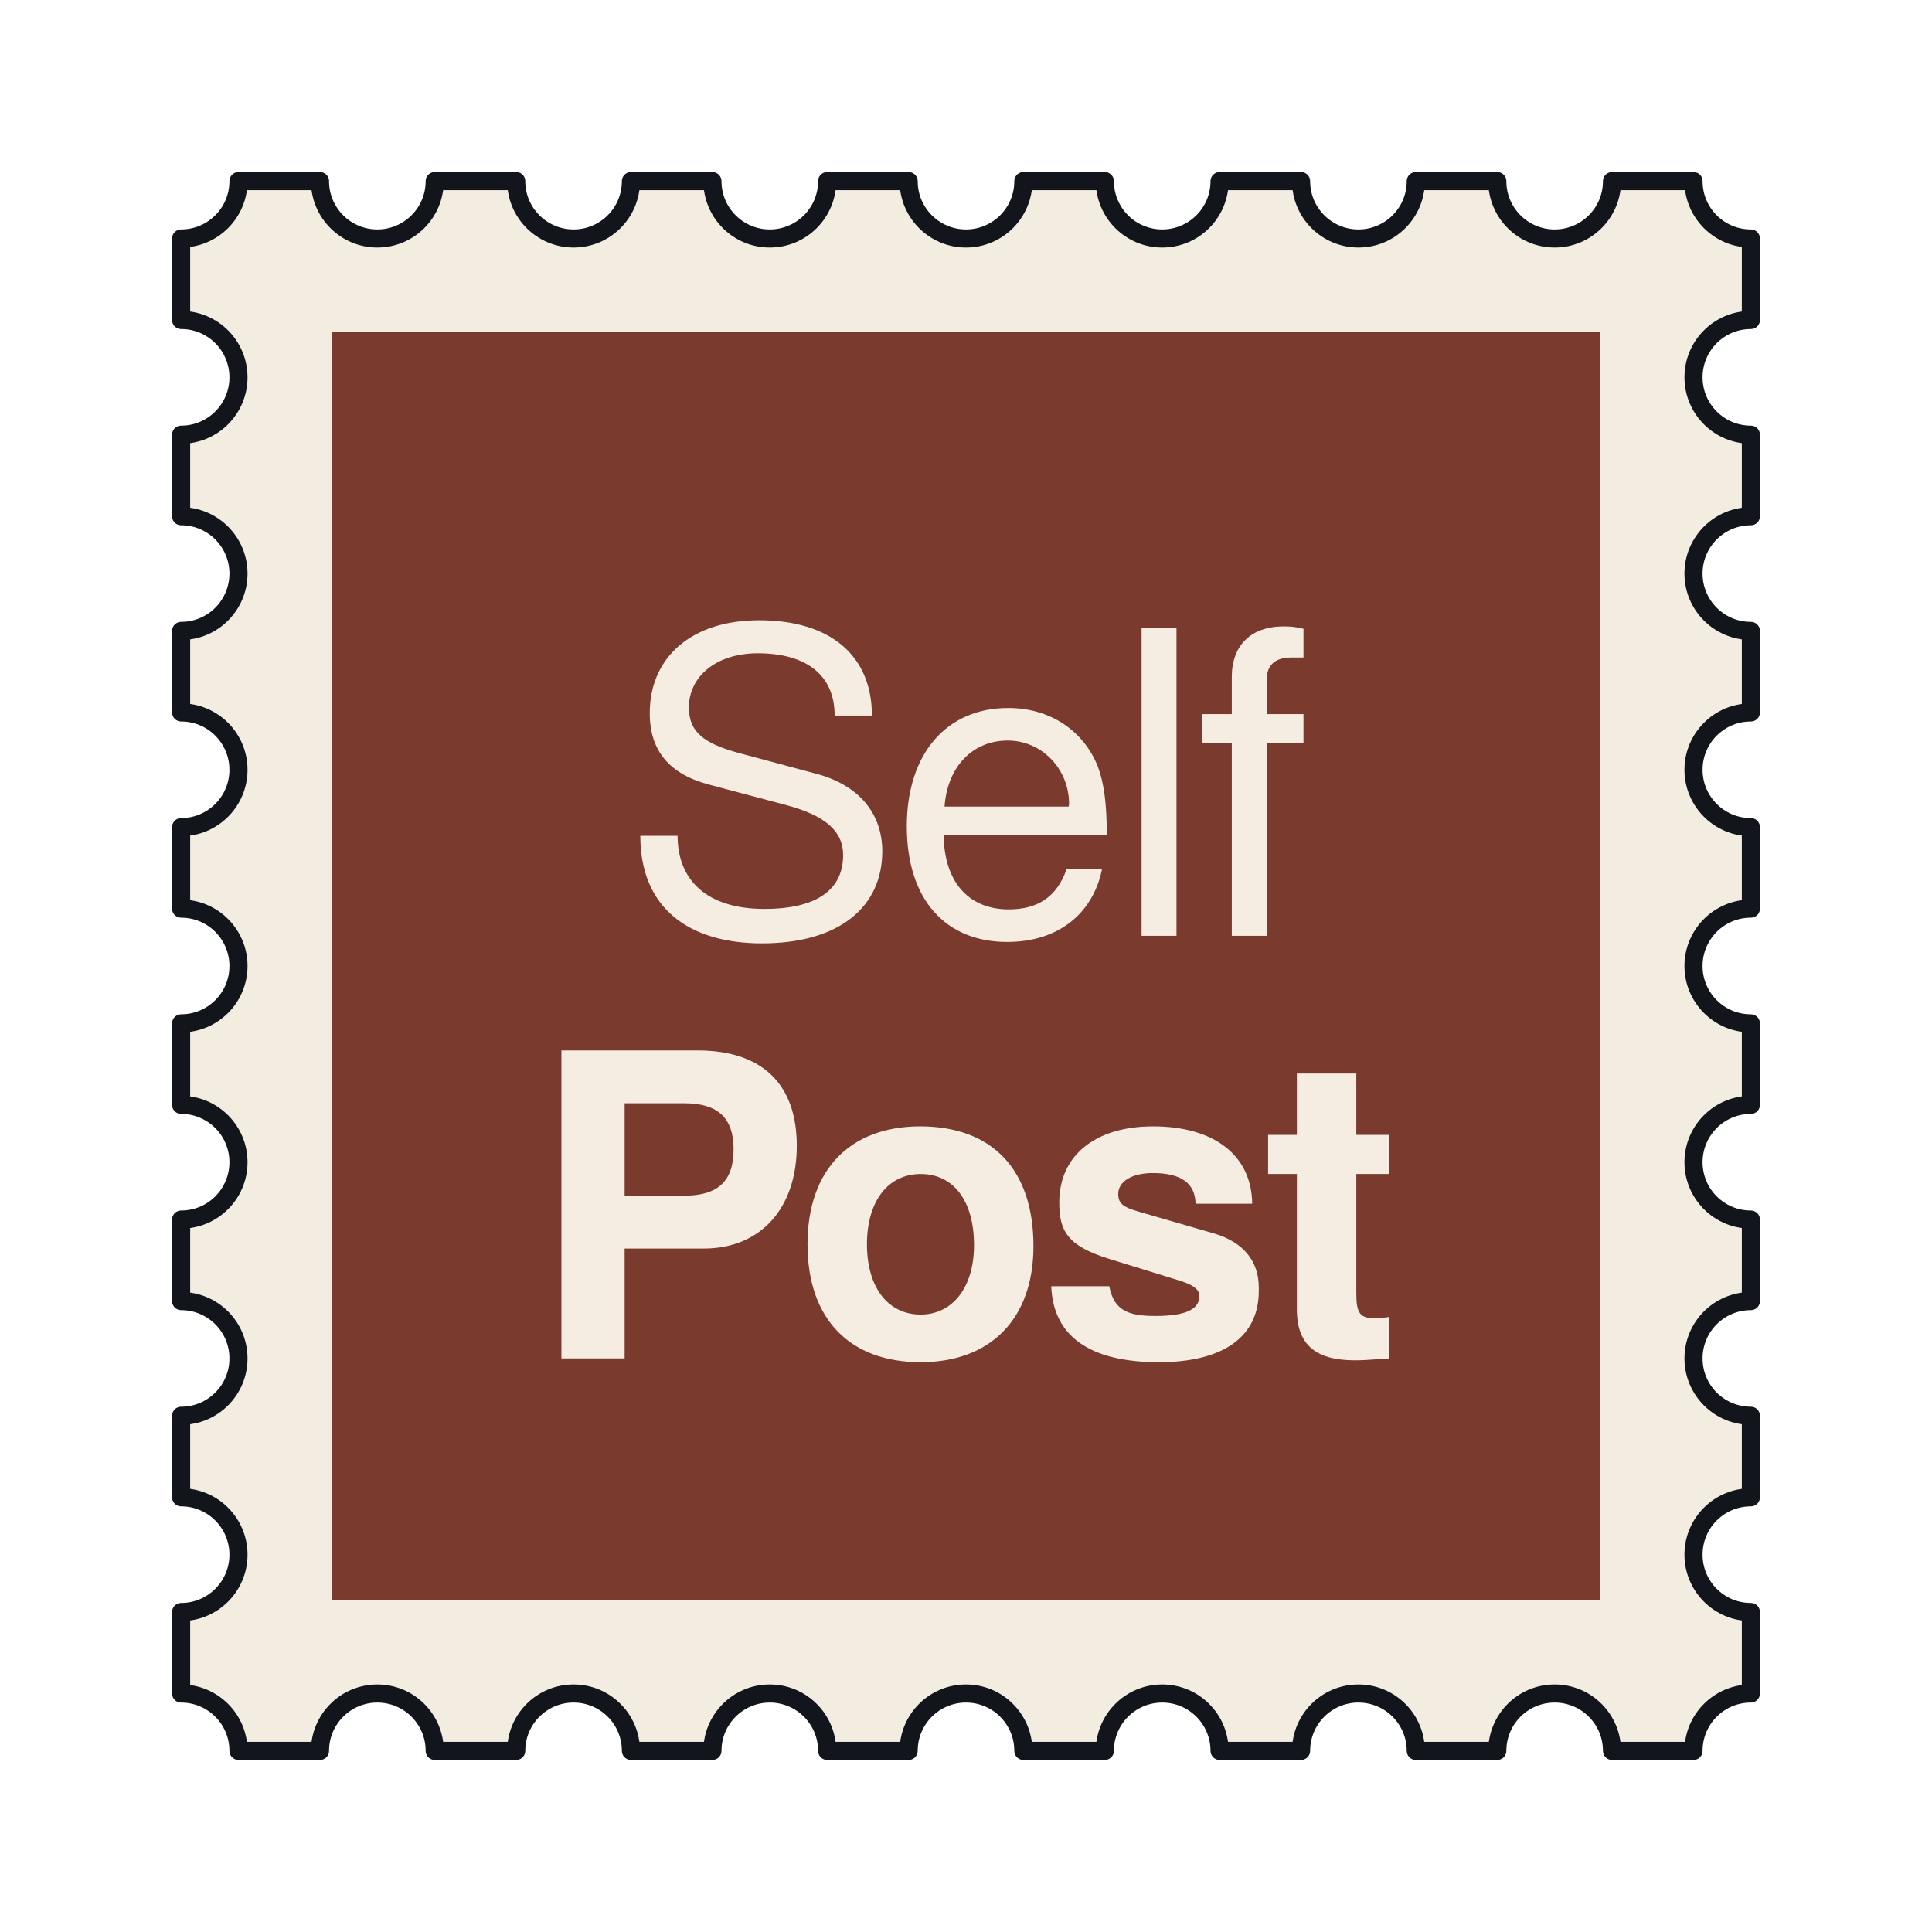
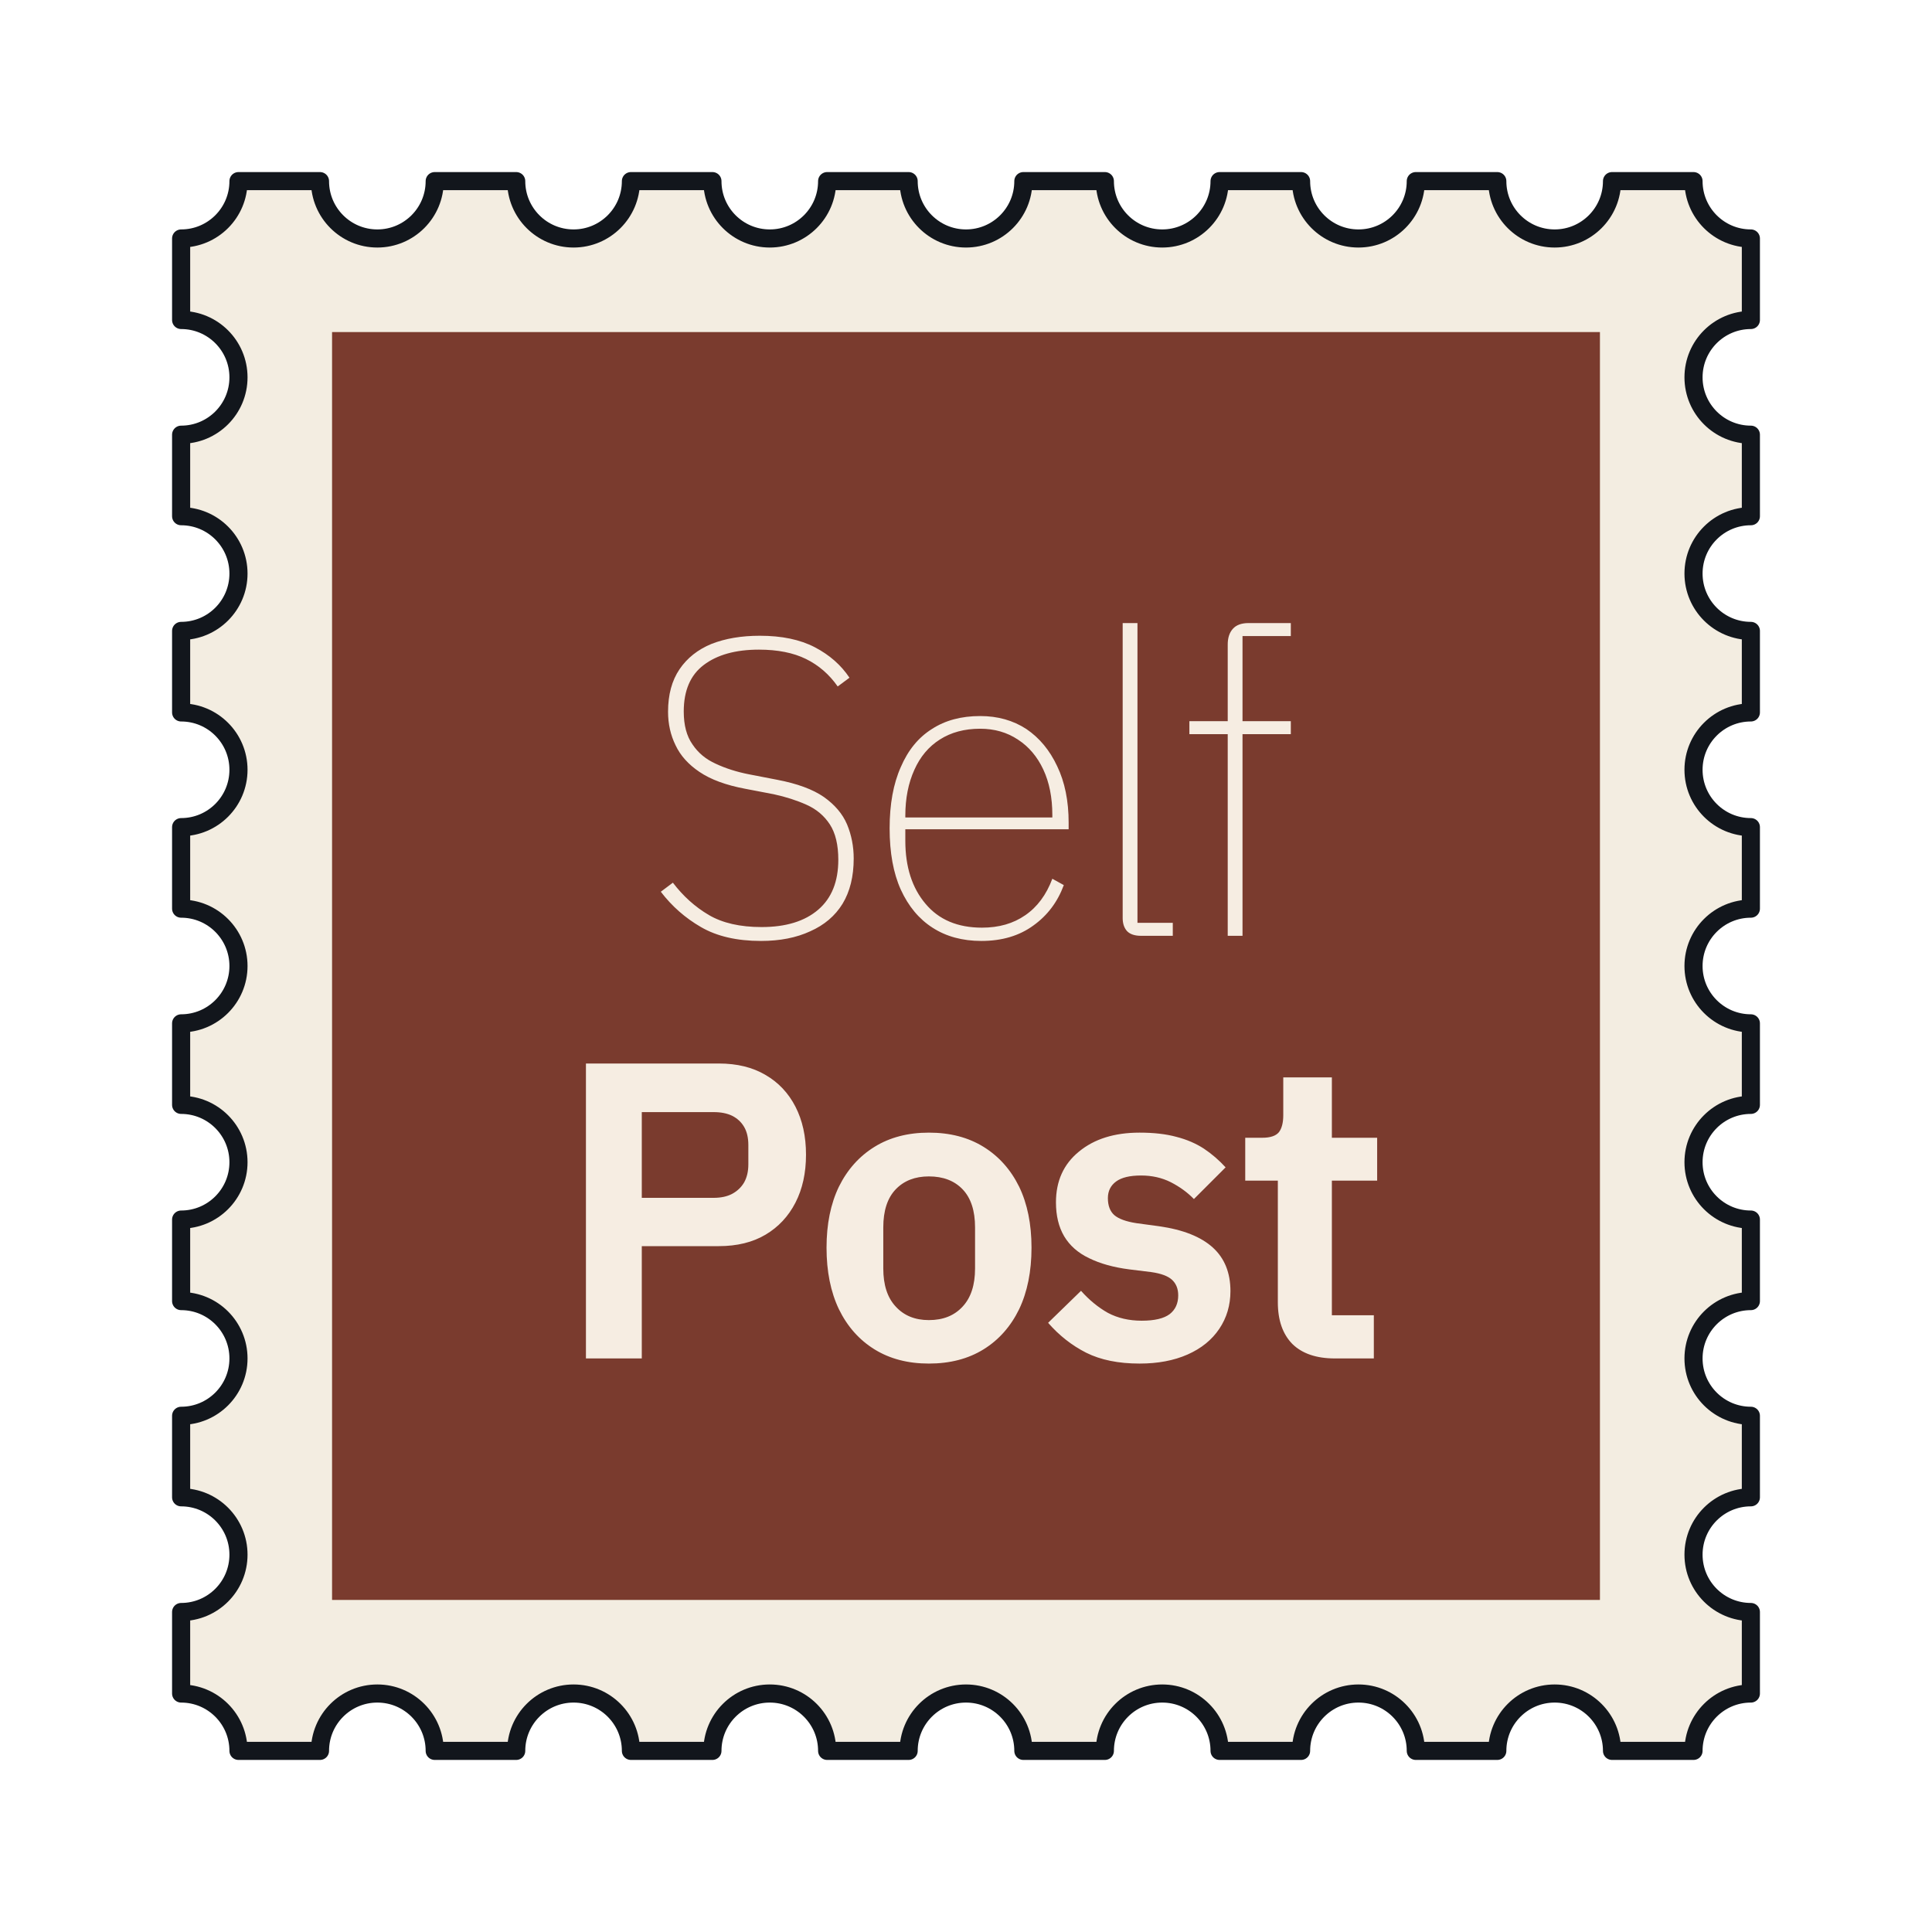
<svg xmlns="http://www.w3.org/2000/svg" viewBox="0 0 64 64" width="64" height="64" role="img" aria-label="SelfPost">
  <path d="M7.90 6.00 L10.60 6.00 A1.9 1.9 0 0 0 14.40 6.00 L17.10 6.00 A1.9 1.9 0 0 0 20.90 6.00 L23.60 6.00 A1.9 1.9 0 0 0 27.40 6.00 L30.10 6.00 A1.9 1.9 0 0 0 33.90 6.00 L36.60 6.00 A1.9 1.9 0 0 0 40.40 6.00 L43.10 6.00 A1.9 1.9 0 0 0 46.90 6.00 L49.60 6.00 A1.9 1.9 0 0 0 53.40 6.00 L56.10 6.00 A1.9 1.9 0 0 0 58.00 7.90 L58.00 10.60 A1.9 1.9 0 0 0 58.00 14.40 L58.00 17.10 A1.9 1.9 0 0 0 58.00 20.90 L58.00 23.60 A1.9 1.9 0 0 0 58.00 27.40 L58.00 30.10 A1.9 1.9 0 0 0 58.00 33.90 L58.00 36.60 A1.9 1.9 0 0 0 58.00 40.40 L58.00 43.10 A1.9 1.9 0 0 0 58.00 46.90 L58.00 49.60 A1.9 1.9 0 0 0 58.00 53.40 L58.00 56.10 A1.9 1.9 0 0 0 56.10 58.00 L53.40 58.00 A1.9 1.9 0 0 0 49.60 58.00 L46.90 58.00 A1.9 1.9 0 0 0 43.10 58.00 L40.40 58.00 A1.9 1.9 0 0 0 36.60 58.00 L33.90 58.00 A1.9 1.9 0 0 0 30.10 58.00 L27.40 58.00 A1.9 1.9 0 0 0 23.60 58.00 L20.90 58.00 A1.9 1.9 0 0 0 17.10 58.00 L14.40 58.00 A1.9 1.9 0 0 0 10.60 58.00 L7.90 58.00 A1.9 1.9 0 0 0 6.00 56.10 L6.00 53.40 A1.9 1.9 0 0 0 6.00 49.60 L6.00 46.90 A1.9 1.9 0 0 0 6.00 43.10 L6.00 40.40 A1.9 1.9 0 0 0 6.00 36.60 L6.00 33.90 A1.9 1.9 0 0 0 6.00 30.10 L6.00 27.40 A1.9 1.9 0 0 0 6.00 23.60 L6.00 20.90 A1.9 1.9 0 0 0 6.00 17.10 L6.00 14.40 A1.9 1.9 0 0 0 6.00 10.60 L6.00 7.90 A1.9 1.9 0 0 0 7.90 6.00 Z" fill="#F3EDE1" stroke="#12161C" stroke-width="0.6" stroke-linejoin="round" />
  <rect x="11" y="11" width="42" height="42" fill="#7A3B2E" />
-   <text x="32" y="31" text-anchor="middle" font-family="'IBM Plex Sans','Helvetica Neue',sans-serif" font-size="14" font-weight="200" letter-spacing="-.4" fill="#F6EDE2">Self</text>
-   <text x="32" y="45" text-anchor="middle" font-family="'IBM Plex Sans','Helvetica Neue',sans-serif" font-size="14" font-weight="600" letter-spacing="-.4" fill="#F6EDE2">Post</text>
+   <path d="M25.21 31.17Q24.01 31.17 23.22 30.71Q22.44 30.26 21.89 29.54L22.29 29.24Q22.8 29.91 23.48 30.31Q24.16 30.71 25.23 30.71Q26.44 30.71 27.11 30.13Q27.77 29.56 27.77 28.48Q27.77 27.74 27.49 27.31Q27.21 26.88 26.72 26.66Q26.23 26.44 25.63 26.31L24.69 26.13Q23.73 25.95 23.17 25.57Q22.62 25.2 22.38 24.69Q22.13 24.18 22.13 23.58Q22.13 22.73 22.51 22.17Q22.89 21.61 23.57 21.33Q24.26 21.06 25.17 21.06Q26.26 21.06 26.99 21.44Q27.72 21.82 28.14 22.45L27.75 22.74Q27.33 22.14 26.7 21.83Q26.07 21.52 25.14 21.52Q23.98 21.52 23.31 22.03Q22.65 22.53 22.65 23.57Q22.65 24.25 22.94 24.66Q23.22 25.08 23.71 25.3Q24.2 25.53 24.81 25.65L25.74 25.83Q26.74 26.02 27.29 26.4Q27.84 26.79 28.06 27.31Q28.28 27.84 28.28 28.44Q28.28 29.33 27.91 29.94Q27.54 30.54 26.84 30.85Q26.15 31.17 25.21 31.17Z M32.51 31.17Q31.57 31.17 30.89 30.73Q30.22 30.3 29.84 29.47Q29.47 28.65 29.47 27.44Q29.47 26.24 29.84 25.41Q30.2 24.57 30.87 24.15Q31.53 23.72 32.47 23.72Q33.34 23.72 34 24.15Q34.65 24.59 35.02 25.38Q35.4 26.17 35.4 27.25V27.47H29.99V27.85Q29.99 29.15 30.66 29.94Q31.32 30.73 32.53 30.73Q33.37 30.73 33.96 30.32Q34.56 29.91 34.86 29.11L35.24 29.32Q34.93 30.16 34.23 30.66Q33.53 31.17 32.51 31.17ZM32.47 24.14Q31.69 24.14 31.13 24.5Q30.58 24.85 30.29 25.5Q29.99 26.16 29.99 27.02V27.08H34.86V27Q34.86 26.13 34.56 25.49Q34.26 24.85 33.72 24.5Q33.18 24.14 32.47 24.14Z M38.85 31H37.8Q37.49 31 37.34 30.85Q37.19 30.69 37.19 30.41V20.64H37.68V30.57H38.85Z M40.67 31V24.32H39.4V23.89H40.67V21.35Q40.67 21.02 40.84 20.83Q41.01 20.64 41.36 20.64H42.76V21.07H41.16V23.89H42.76V24.32H41.16V31Z" fill="#F6EDE2" />
+   <path d="M21.26 45H19.41V35.23H23.81Q24.72 35.23 25.36 35.61Q26 35.98 26.35 36.66Q26.7 37.34 26.7 38.25Q26.7 39.16 26.35 39.84Q26 40.52 25.36 40.9Q24.72 41.28 23.81 41.28H21.26ZM21.26 36.84V39.68H23.64Q24 39.68 24.25 39.55Q24.51 39.41 24.65 39.17Q24.79 38.92 24.79 38.57V37.93Q24.79 37.57 24.65 37.33Q24.51 37.09 24.25 36.96Q24 36.84 23.64 36.84Z M30.77 45.17Q29.73 45.17 28.97 44.7Q28.21 44.23 27.79 43.37Q27.38 42.51 27.38 41.33Q27.38 40.16 27.79 39.31Q28.21 38.46 28.97 37.99Q29.73 37.52 30.77 37.52Q31.82 37.52 32.58 37.99Q33.34 38.46 33.76 39.31Q34.17 40.16 34.17 41.33Q34.17 42.51 33.76 43.37Q33.34 44.23 32.58 44.7Q31.82 45.17 30.77 45.17ZM30.77 43.73Q31.48 43.73 31.89 43.28Q32.3 42.84 32.3 42.02V40.66Q32.3 39.83 31.89 39.4Q31.48 38.97 30.77 38.97Q30.08 38.97 29.67 39.4Q29.26 39.83 29.26 40.66V42.02Q29.26 42.84 29.67 43.28Q30.08 43.73 30.77 43.73Z M37.75 45.17Q36.7 45.17 35.98 44.81Q35.27 44.45 34.72 43.82L35.81 42.76Q36.22 43.22 36.7 43.49Q37.19 43.75 37.82 43.75Q38.46 43.75 38.75 43.53Q39.03 43.31 39.03 42.91Q39.03 42.59 38.83 42.4Q38.63 42.21 38.14 42.14L37.41 42.05Q36.63 41.95 36.08 41.68Q35.53 41.42 35.25 40.95Q34.98 40.49 34.98 39.83Q34.98 38.77 35.74 38.15Q36.5 37.52 37.75 37.52Q38.46 37.52 38.97 37.66Q39.48 37.79 39.88 38.05Q40.27 38.31 40.6 38.67L39.55 39.72Q39.23 39.39 38.78 39.16Q38.34 38.94 37.8 38.94Q37.24 38.94 36.97 39.14Q36.7 39.34 36.7 39.69Q36.7 40.06 36.91 40.25Q37.13 40.44 37.65 40.52L38.39 40.62Q39.59 40.79 40.18 41.33Q40.76 41.86 40.76 42.77Q40.76 43.47 40.39 44.02Q40.02 44.57 39.34 44.87Q38.66 45.17 37.75 45.17Z M45.51 45H44.22Q43.3 45 42.81 44.52Q42.33 44.03 42.33 43.14V39.11H41.25V37.69H41.81Q42.22 37.69 42.37 37.5Q42.51 37.31 42.51 36.94V35.69H44.12V37.69H45.62V39.11H44.12V43.57H45.51Z" fill="#F6EDE2" />
</svg>
